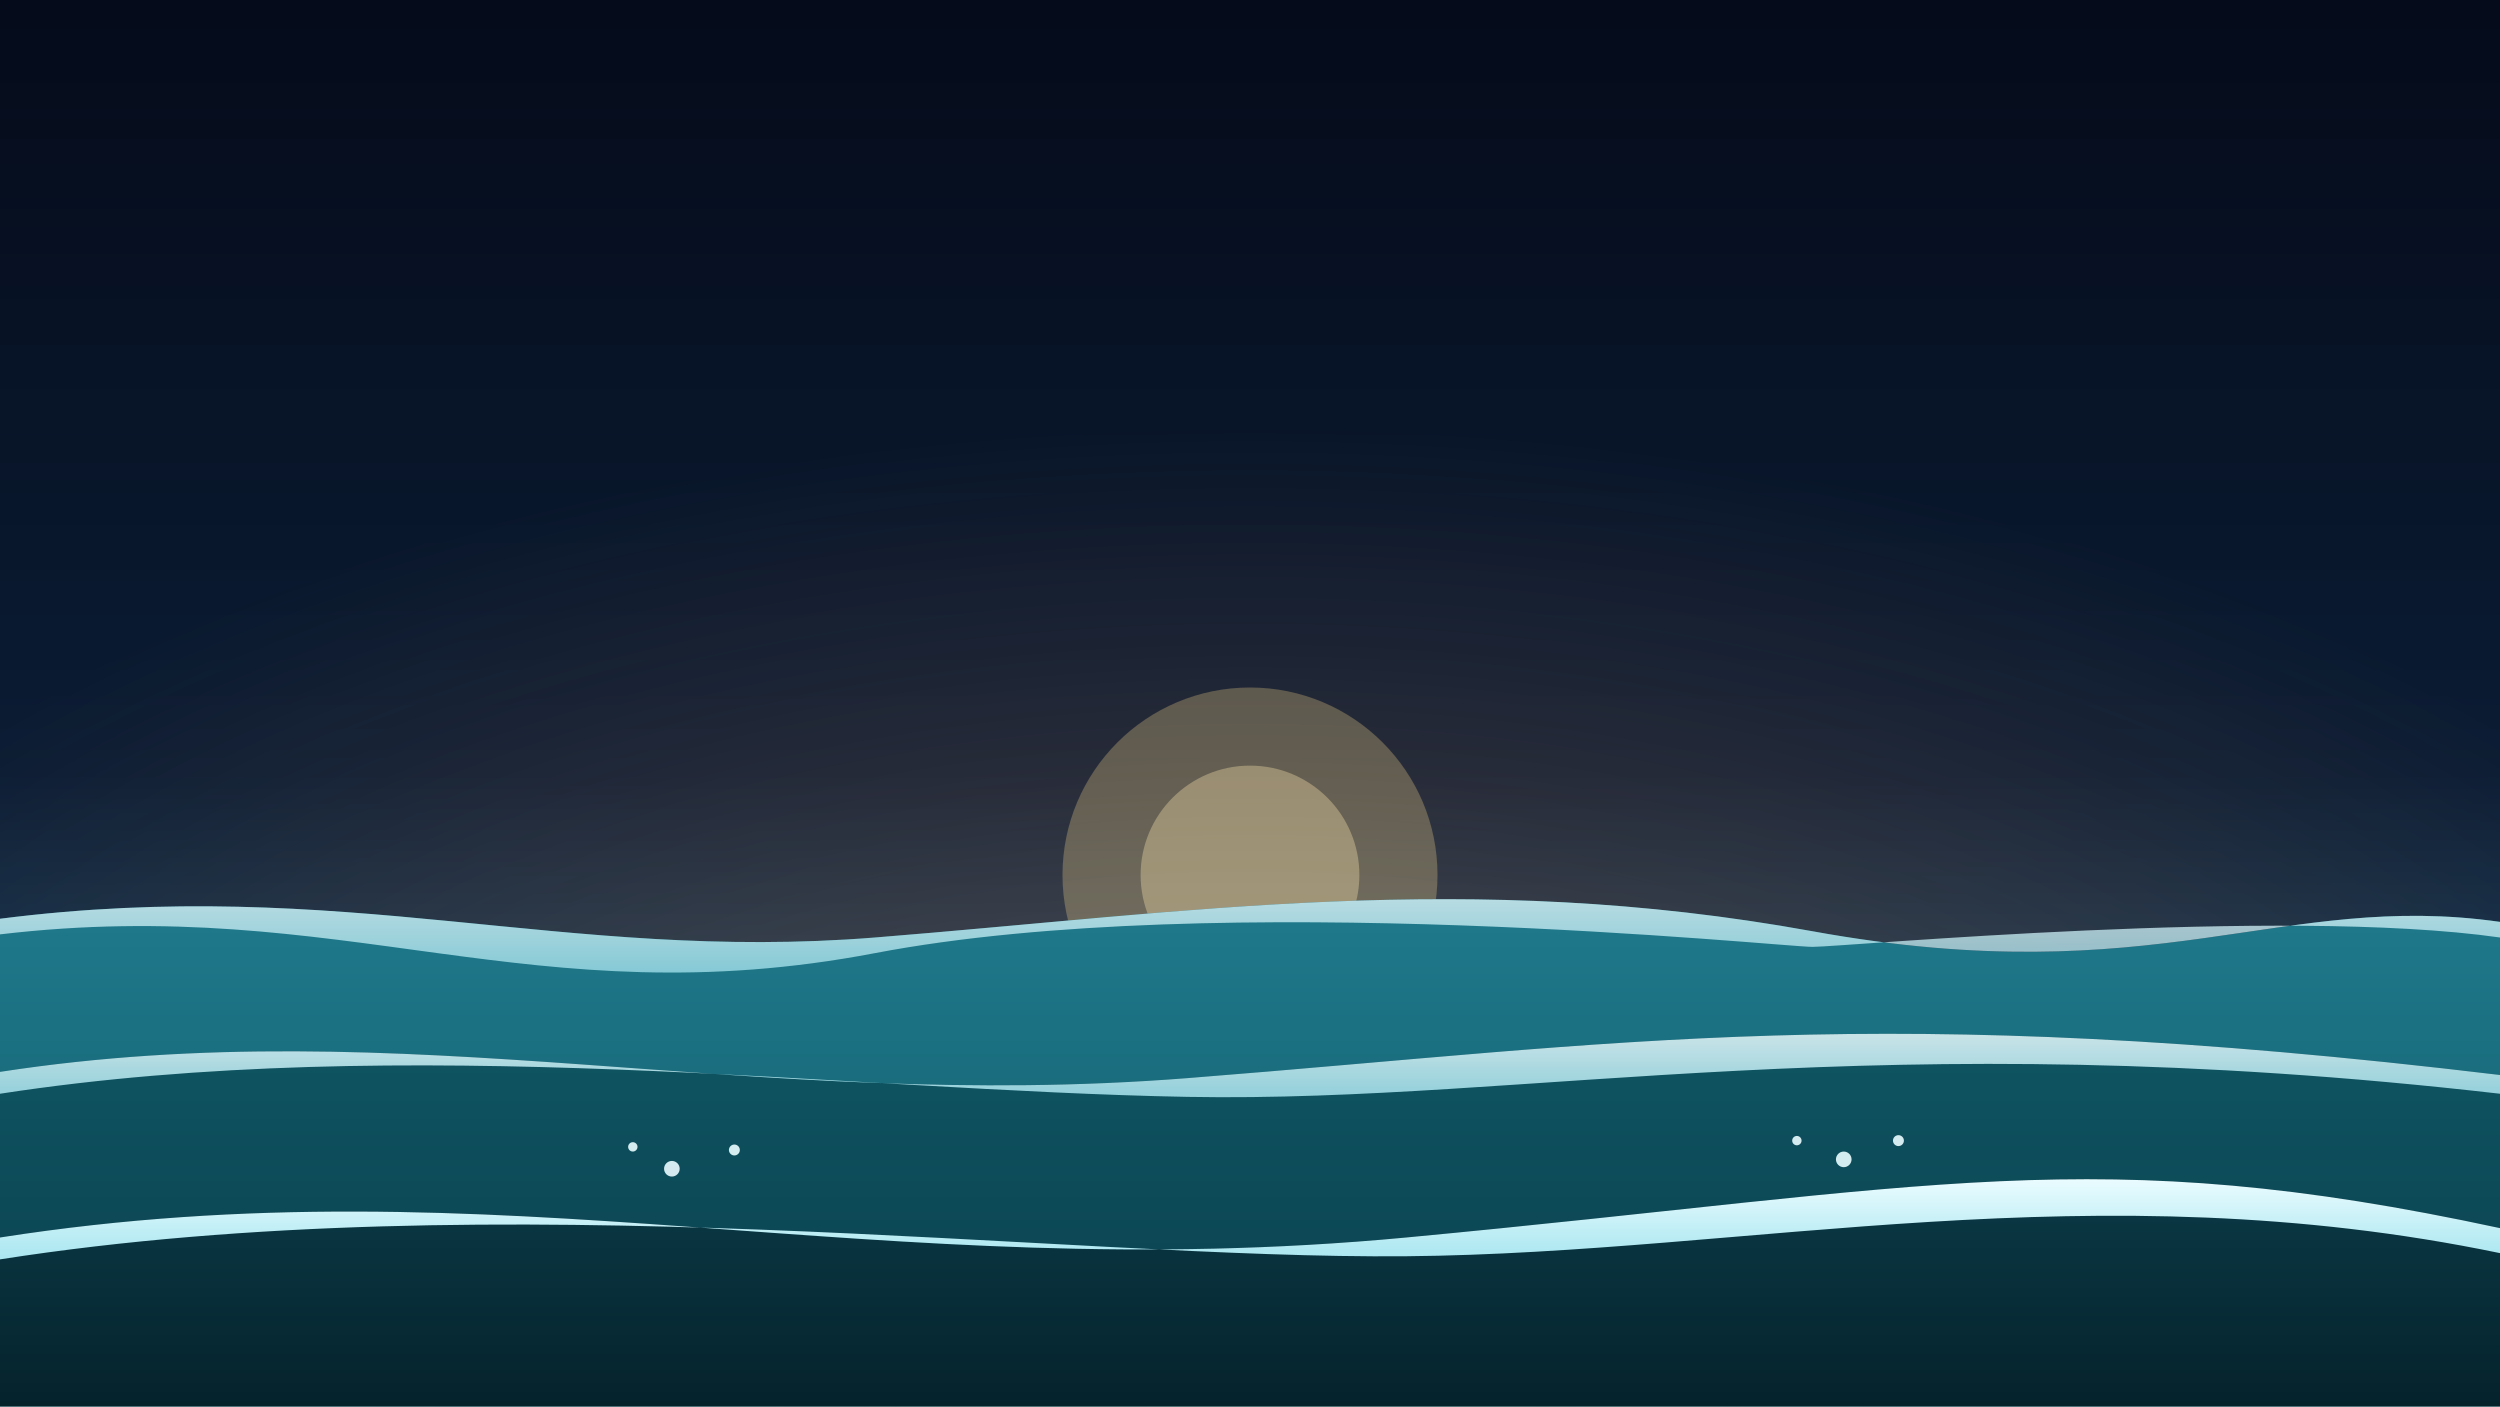
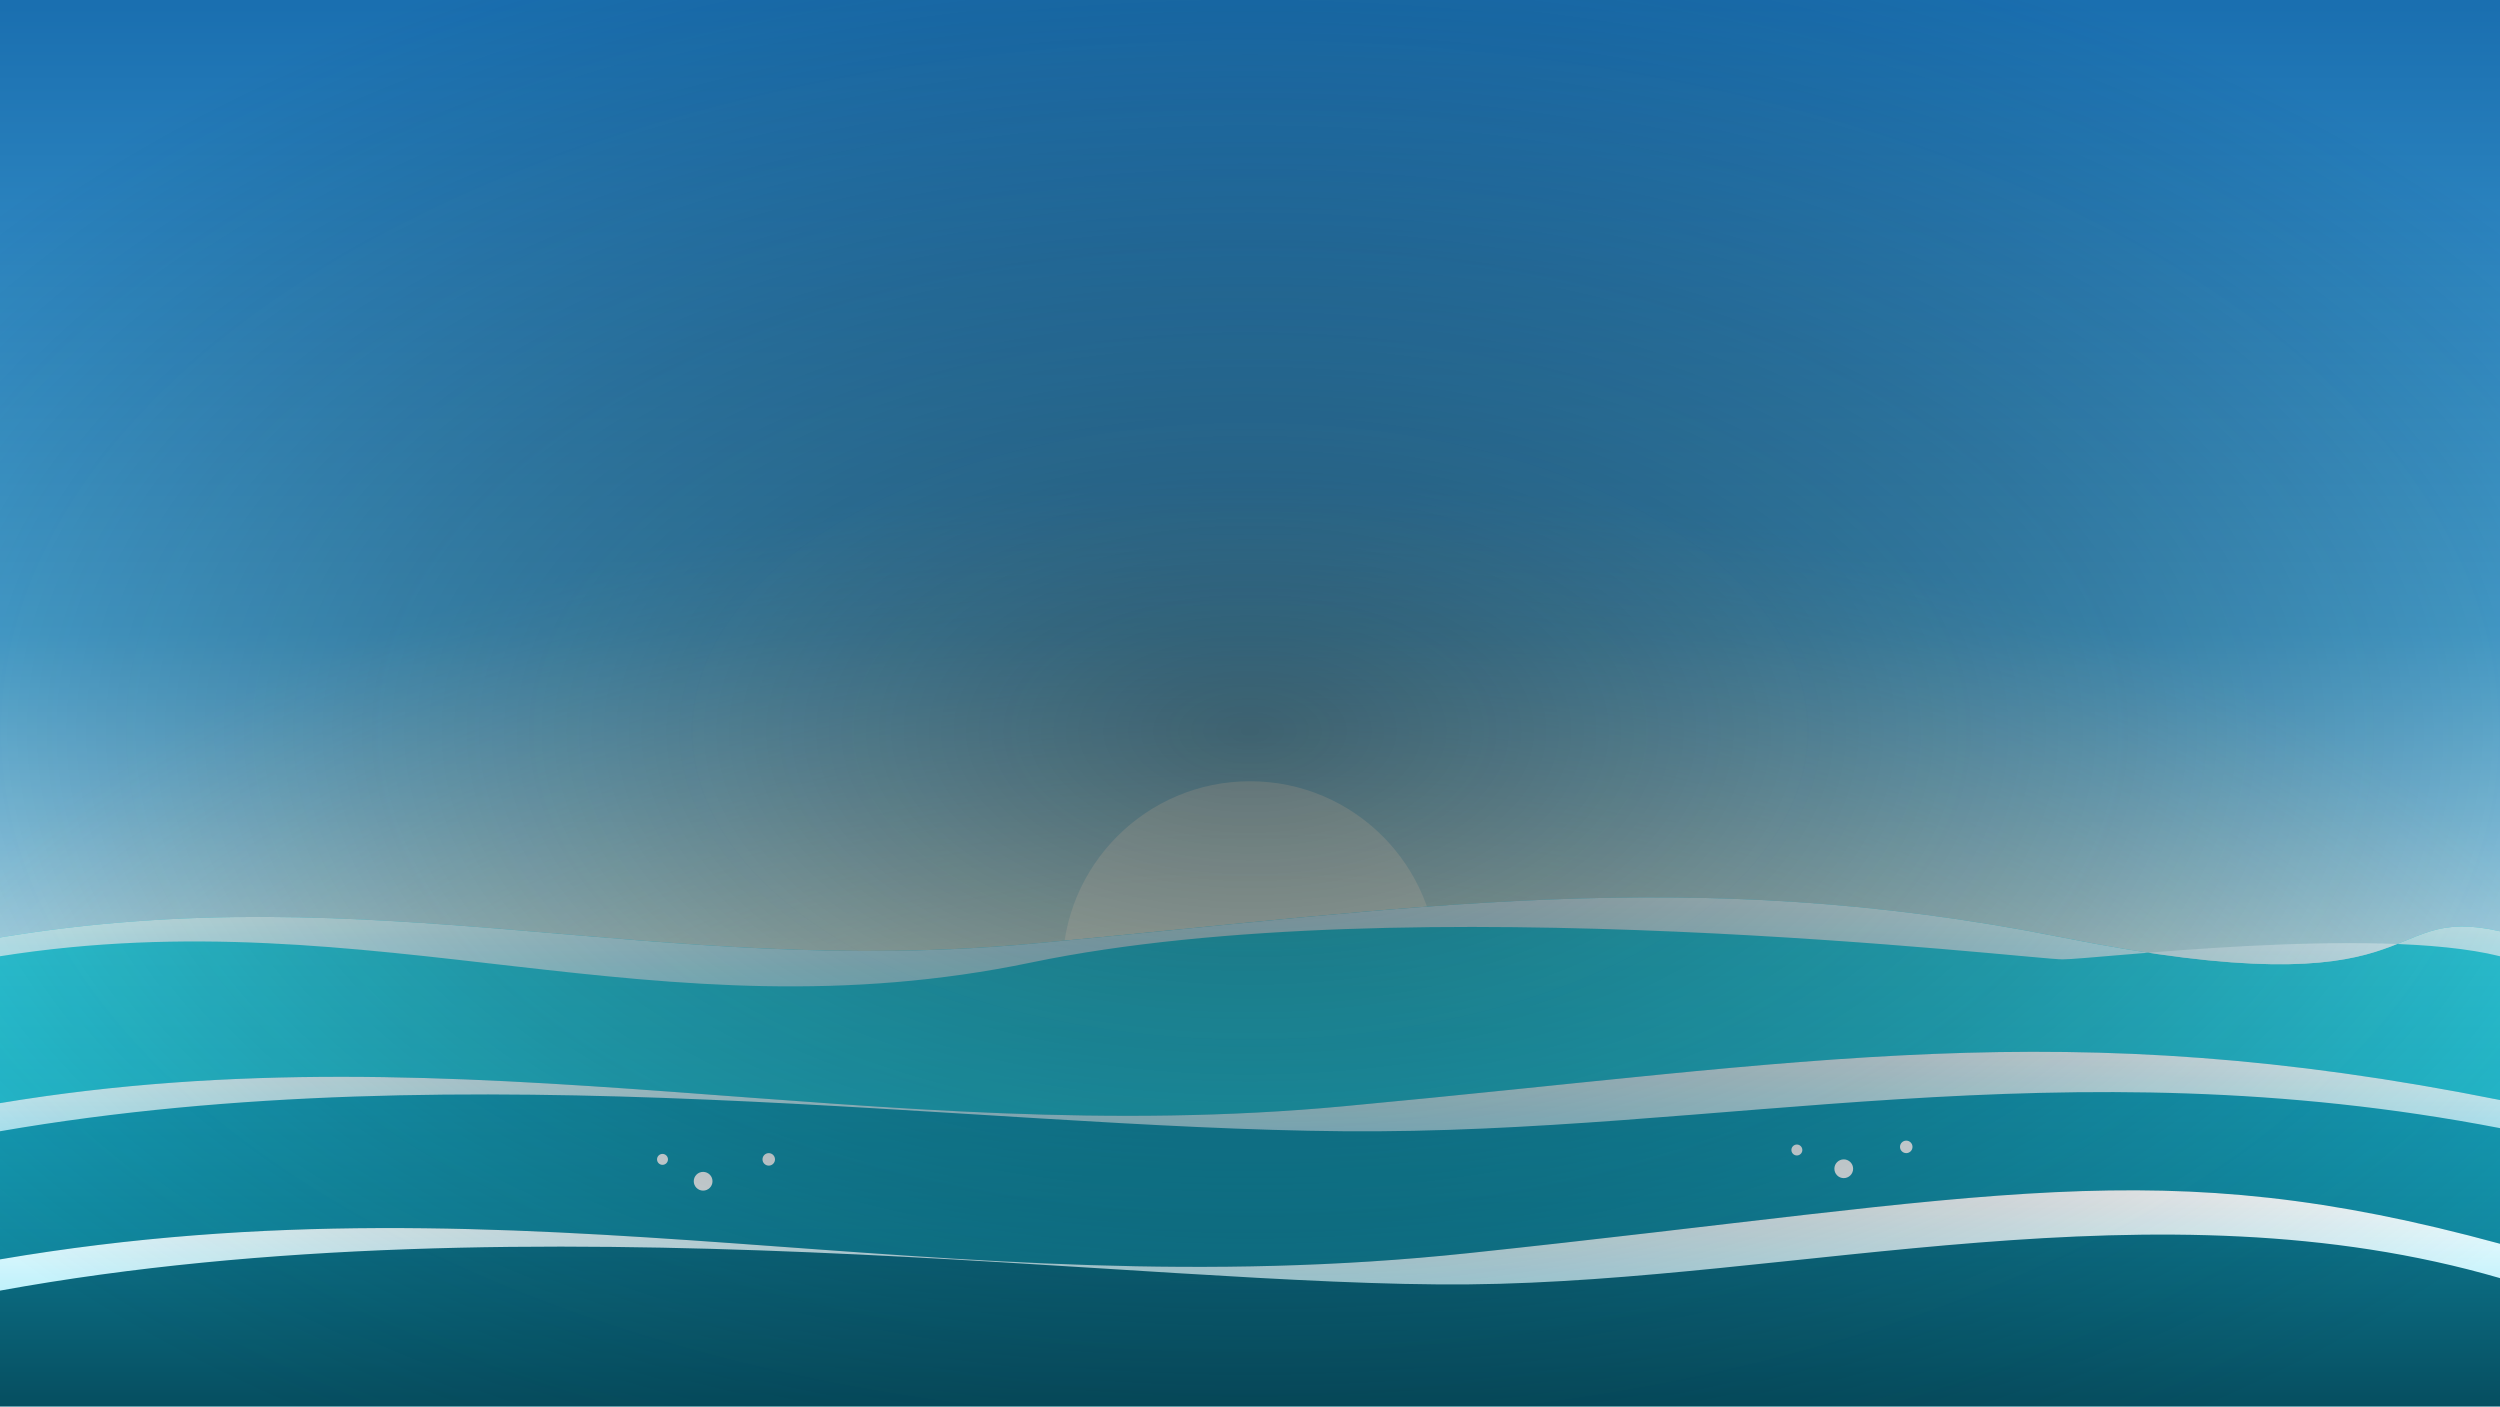
<svg xmlns="http://www.w3.org/2000/svg" viewBox="0 0 1600 900" preserveAspectRatio="xMidYMid slice">
  <defs>
    <linearGradient id="sky" x1="0" y1="0" x2="0" y2="1">
-       <stop offset="0%" stop-color="#050b1a" />
-       <stop offset="55%" stop-color="#0a1c34" />
-       <stop offset="82%" stop-color="#16405e" />
-       <stop offset="100%" stop-color="#2b6f7d" />
+       <stop offset="0%" stop-color="#1a6fb0" />
+       <stop offset="45%" stop-color="#4aa8d8" />
+       <stop offset="72%" stop-color="#bfe9f7" />
+       <stop offset="100%" stop-color="#eafbff" />
    </linearGradient>
-     <radialGradient id="sunGlow" cx="50%" cy="100%" r="70%">
-       <stop offset="0%" stop-color="#ffd27a" stop-opacity="0.55" />
-       <stop offset="35%" stop-color="#ff9e5e" stop-opacity="0.22" />
-       <stop offset="100%" stop-color="#ff9e5e" stop-opacity="0" />
+     <radialGradient id="sun" cx="50%" cy="94%" r="60%">
+       <stop offset="0%" stop-color="#fff6d8" stop-opacity="0.9" />
+       <stop offset="30%" stop-color="#ffe39a" stop-opacity="0.45" />
+       <stop offset="100%" stop-color="#ffe39a" stop-opacity="0" />
    </radialGradient>
-     <linearGradient id="water1" x1="0" y1="0" x2="0" y2="1">
-       <stop offset="0%" stop-color="#1f7a8c" />
-       <stop offset="100%" stop-color="#0f5563" />
+     <linearGradient id="w1" x1="0" y1="0" x2="0" y2="1">
+       <stop offset="0%" stop-color="#2fd0e0" />
+       <stop offset="100%" stop-color="#159fb6" />
    </linearGradient>
-     <linearGradient id="water2" x1="0" y1="0" x2="0" y2="1">
-       <stop offset="0%" stop-color="#0f5563" />
-       <stop offset="100%" stop-color="#0a3d4a" />
+     <linearGradient id="w2" x1="0" y1="0" x2="0" y2="1">
+       <stop offset="0%" stop-color="#17a6c0" />
+       <stop offset="100%" stop-color="#0c7186" />
    </linearGradient>
-     <linearGradient id="water3" x1="0" y1="0" x2="0" y2="1">
-       <stop offset="0%" stop-color="#0a3a47" />
-       <stop offset="100%" stop-color="#05222b" />
+     <linearGradient id="w3" x1="0" y1="0" x2="0" y2="1">
+       <stop offset="0%" stop-color="#0e7d95" />
+       <stop offset="100%" stop-color="#064e60" />
    </linearGradient>
    <linearGradient id="foam" x1="0" y1="0" x2="0" y2="1">
-       <stop offset="0%" stop-color="#eafcff" />
-       <stop offset="100%" stop-color="#a9e6f0" />
+       <stop offset="0%" stop-color="#ffffff" />
+       <stop offset="100%" stop-color="#bff1fb" />
    </linearGradient>
+     <radialGradient id="vig" cx="50%" cy="52%" r="62%">
+       <stop offset="0%" stop-color="#04141f" stop-opacity="0.55" />
+       <stop offset="55%" stop-color="#04141f" stop-opacity="0.28" />
+       <stop offset="100%" stop-color="#04141f" stop-opacity="0" />
+     </radialGradient>
  </defs>
  <rect x="0" y="0" width="1600" height="900" fill="url(#sky)" />
-   <rect x="0" y="0" width="1600" height="900" fill="url(#sunGlow)" />
-   <circle cx="800" cy="560" r="120" fill="#ffdd8f" opacity="0.28" />
-   <circle cx="800" cy="560" r="70" fill="#ffe9b0" opacity="0.35" />
-   <g opacity="0.30" fill="#ffe4a6">
-     <rect x="720" y="600" width="160" height="6" rx="3" />
-     <rect x="700" y="622" width="200" height="6" rx="3" />
-     <rect x="676" y="648" width="248" height="7" rx="3.5" />
-     <rect x="648" y="678" width="304" height="8" rx="4" />
+   <rect x="0" y="0" width="1600" height="900" fill="url(#sun)" />
+   <circle cx="800" cy="620" r="120" fill="#fffbe6" opacity="0.5" />
+   <g opacity="0.35" fill="#fff4c8">
+     <rect x="716" y="612" width="168" height="7" rx="3.5" />
+     <rect x="694" y="636" width="212" height="7" rx="3.5" />
+     <rect x="668" y="664" width="264" height="8" rx="4" />
+     <rect x="636" y="696" width="328" height="9" rx="4.5" />
  </g>
-   <path fill="url(#water1)" d="M0 588     C 220 560, 360 616, 560 600     S 940 556, 1160 596     S 1460 570, 1600 590     L 1600 900 L 0 900 Z" />
-   <path fill="url(#foam)" opacity="0.75" d="M0 588     C 220 560, 360 616, 560 600     S 940 556, 1160 596     S 1460 570, 1600 590     L 1600 600 C 1460 580, 1180 606, 1160 606     S 780 568, 560 610 S 220 572, 0 598 Z" />
-   <path fill="url(#water2)" d="M0 686     C 260 646, 480 712, 760 690     S 1200 640, 1600 688     L 1600 900 L 0 900 Z" />
-   <path fill="url(#foam)" opacity="0.85" d="M0 686     C 260 646, 480 712, 760 690     S 1200 640, 1600 688     L 1600 700 C 1200 654, 980 706, 760 702     S 260 660, 0 700 Z" />
-   <path fill="url(#water3)" d="M0 792     C 320 742, 560 824, 900 792     S 1340 730, 1600 786     L 1600 900 L 0 900 Z" />
-   <path fill="url(#foam)" d="M0 792     C 320 742, 560 824, 900 792     S 1340 730, 1600 786     L 1600 802 C 1340 748, 1120 802, 900 804     S 320 756, 0 806 Z" />
-   <g fill="#eafcff" opacity="0.9">
-     <circle cx="430" cy="748" r="5" />
-     <circle cx="470" cy="736" r="3.5" />
-     <circle cx="405" cy="734" r="3" />
-     <circle cx="1180" cy="742" r="5" />
-     <circle cx="1215" cy="730" r="3.5" />
-     <circle cx="1150" cy="730" r="3" />
+   <path fill="url(#w1)" d="M0 600 C 240 560,420 626,660 604 S 1080 552,1320 600 S 1520 578,1600 596 L1600 900 L0 900 Z" />
+   <path fill="url(#foam)" opacity="0.85" d="M0 600 C 240 560,420 626,660 604 S 1080 552,1320 600 S 1520 578,1600 596 L1600 612 C1520 592,1340 614,1320 614 S 900 566,660 616 S 240 574,0 612 Z" />
+   <path fill="url(#w2)" d="M0 706 C 300 656,560 736,860 708 S 1320 648,1600 704 L1600 900 L0 900 Z" />
+   <path fill="url(#foam)" opacity="0.9" d="M0 706 C 300 656,560 736,860 708 S 1320 648,1600 704 L1600 722 C1320 668,1100 726,860 724 S 300 672,0 724 Z" />
+   <path fill="url(#w3)" d="M0 806 C 340 748,600 838,940 802 S 1380 736,1600 796 L1600 900 L0 900 Z" />
+   <path fill="url(#foam)" d="M0 806 C 340 748,600 838,940 802 S 1380 736,1600 796 L1600 818 C1380 754,1150 820,940 822 S 340 764,0 826 Z" />
+   <g fill="#ffffff" opacity="0.95">
+     <circle cx="450" cy="756" r="6" />
+     <circle cx="492" cy="742" r="4" />
+     <circle cx="424" cy="742" r="3.5" />
+     <circle cx="1180" cy="748" r="6" />
+     <circle cx="1220" cy="734" r="4" />
+     <circle cx="1150" cy="736" r="3.5" />
  </g>
+   <rect x="0" y="0" width="1600" height="900" fill="url(#vig)" />
</svg>
